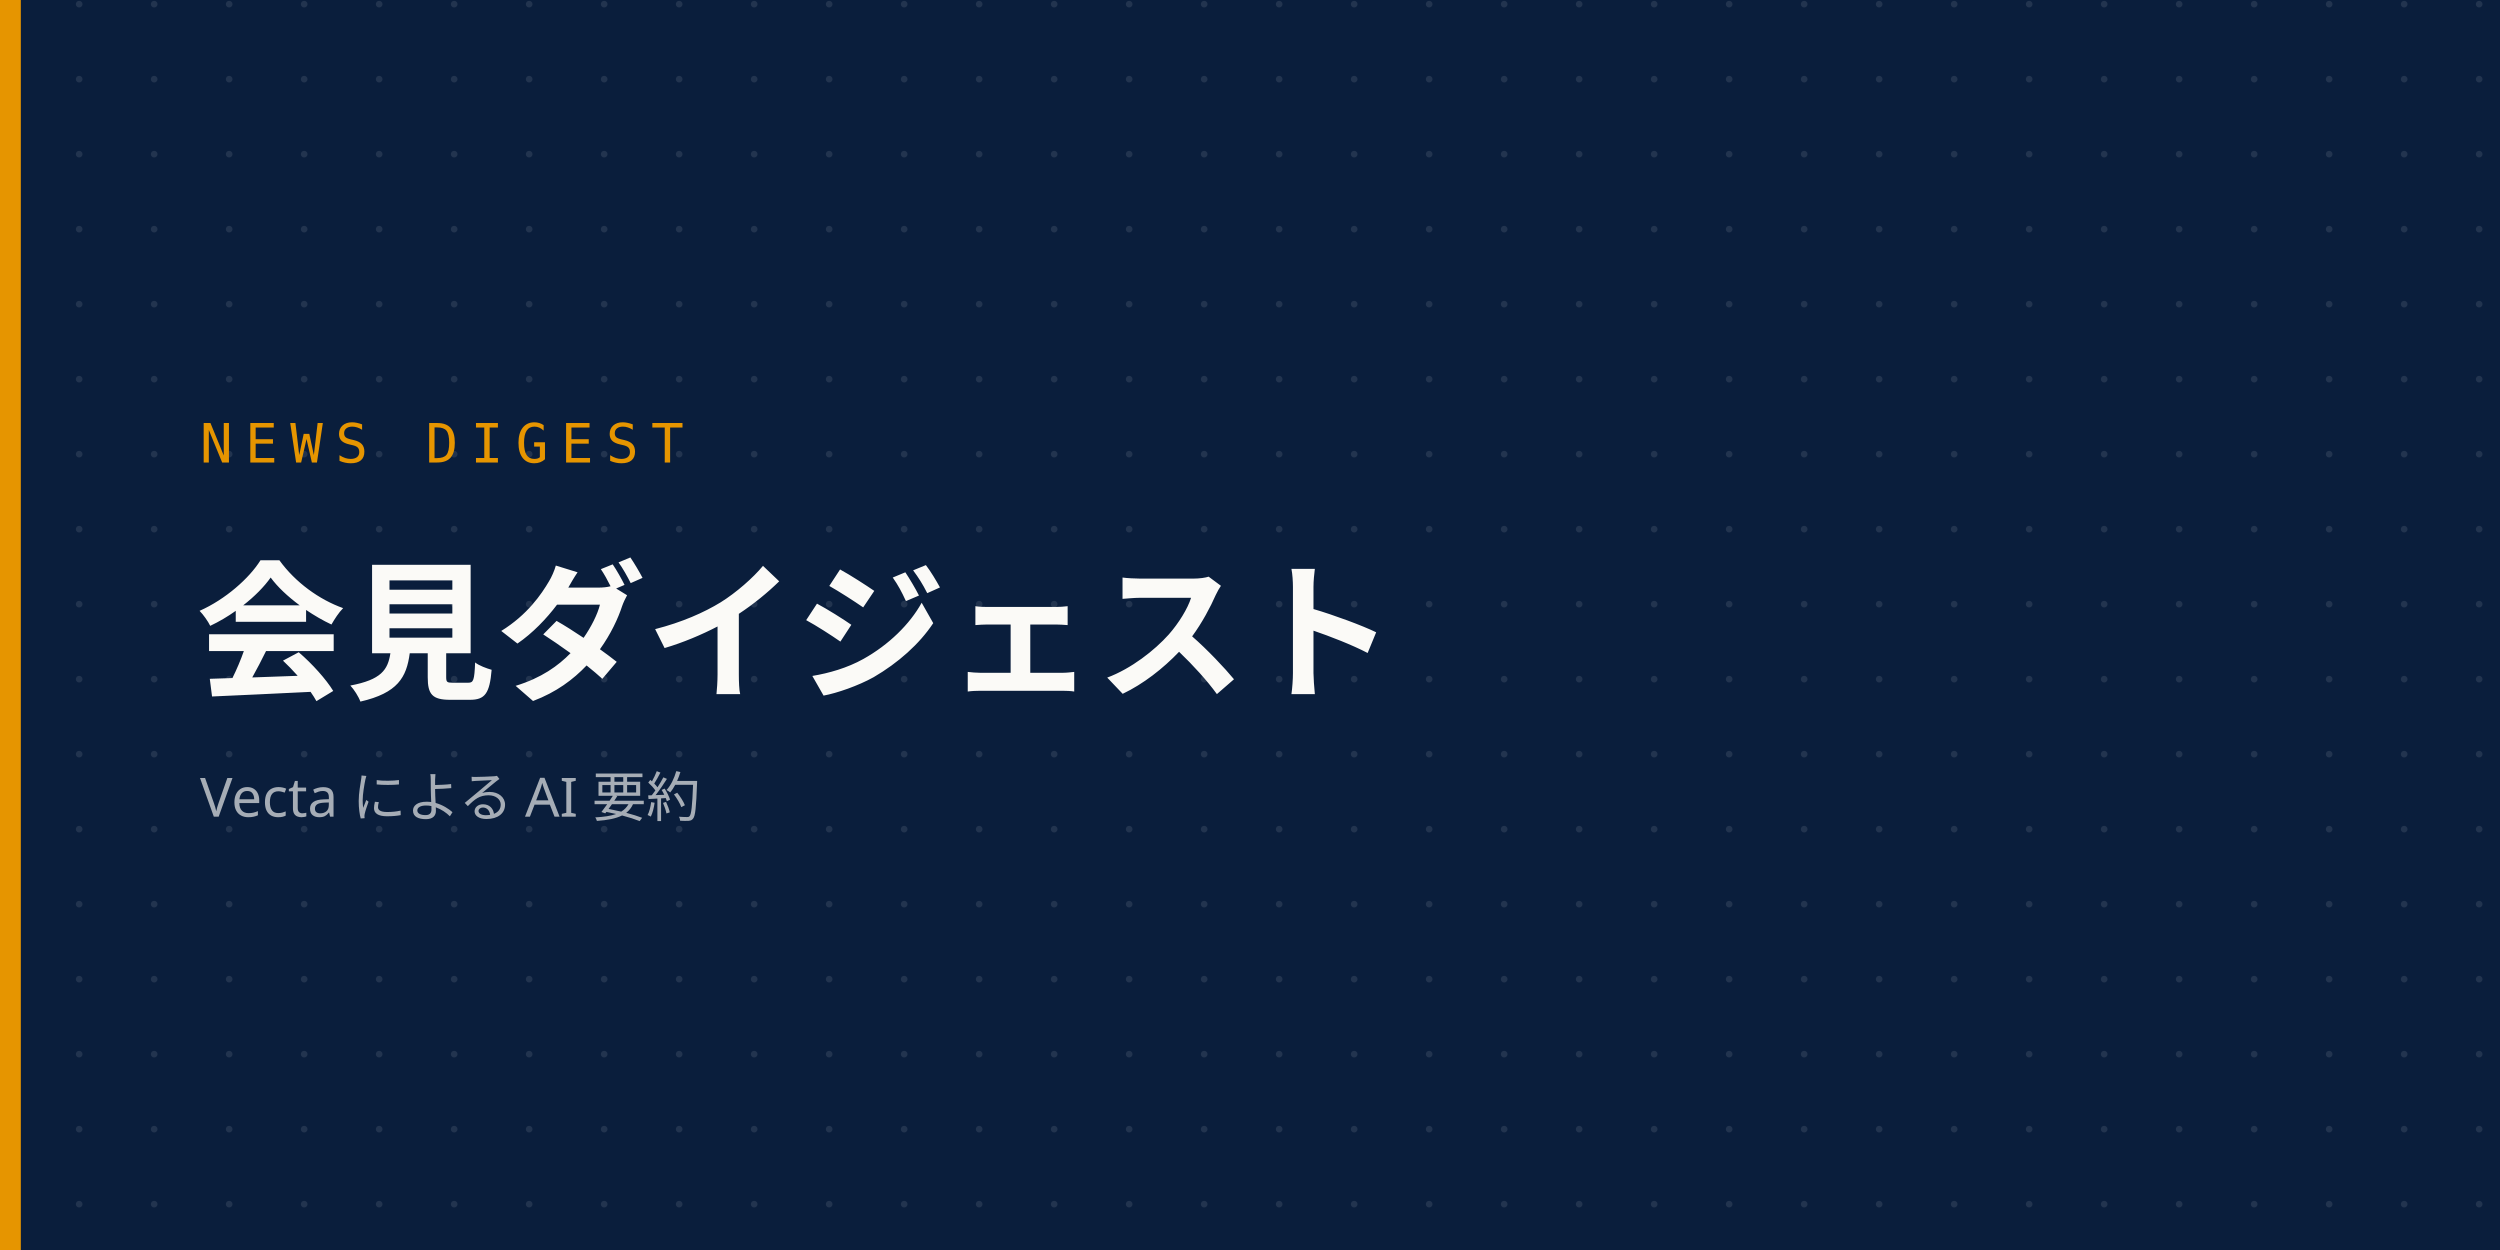
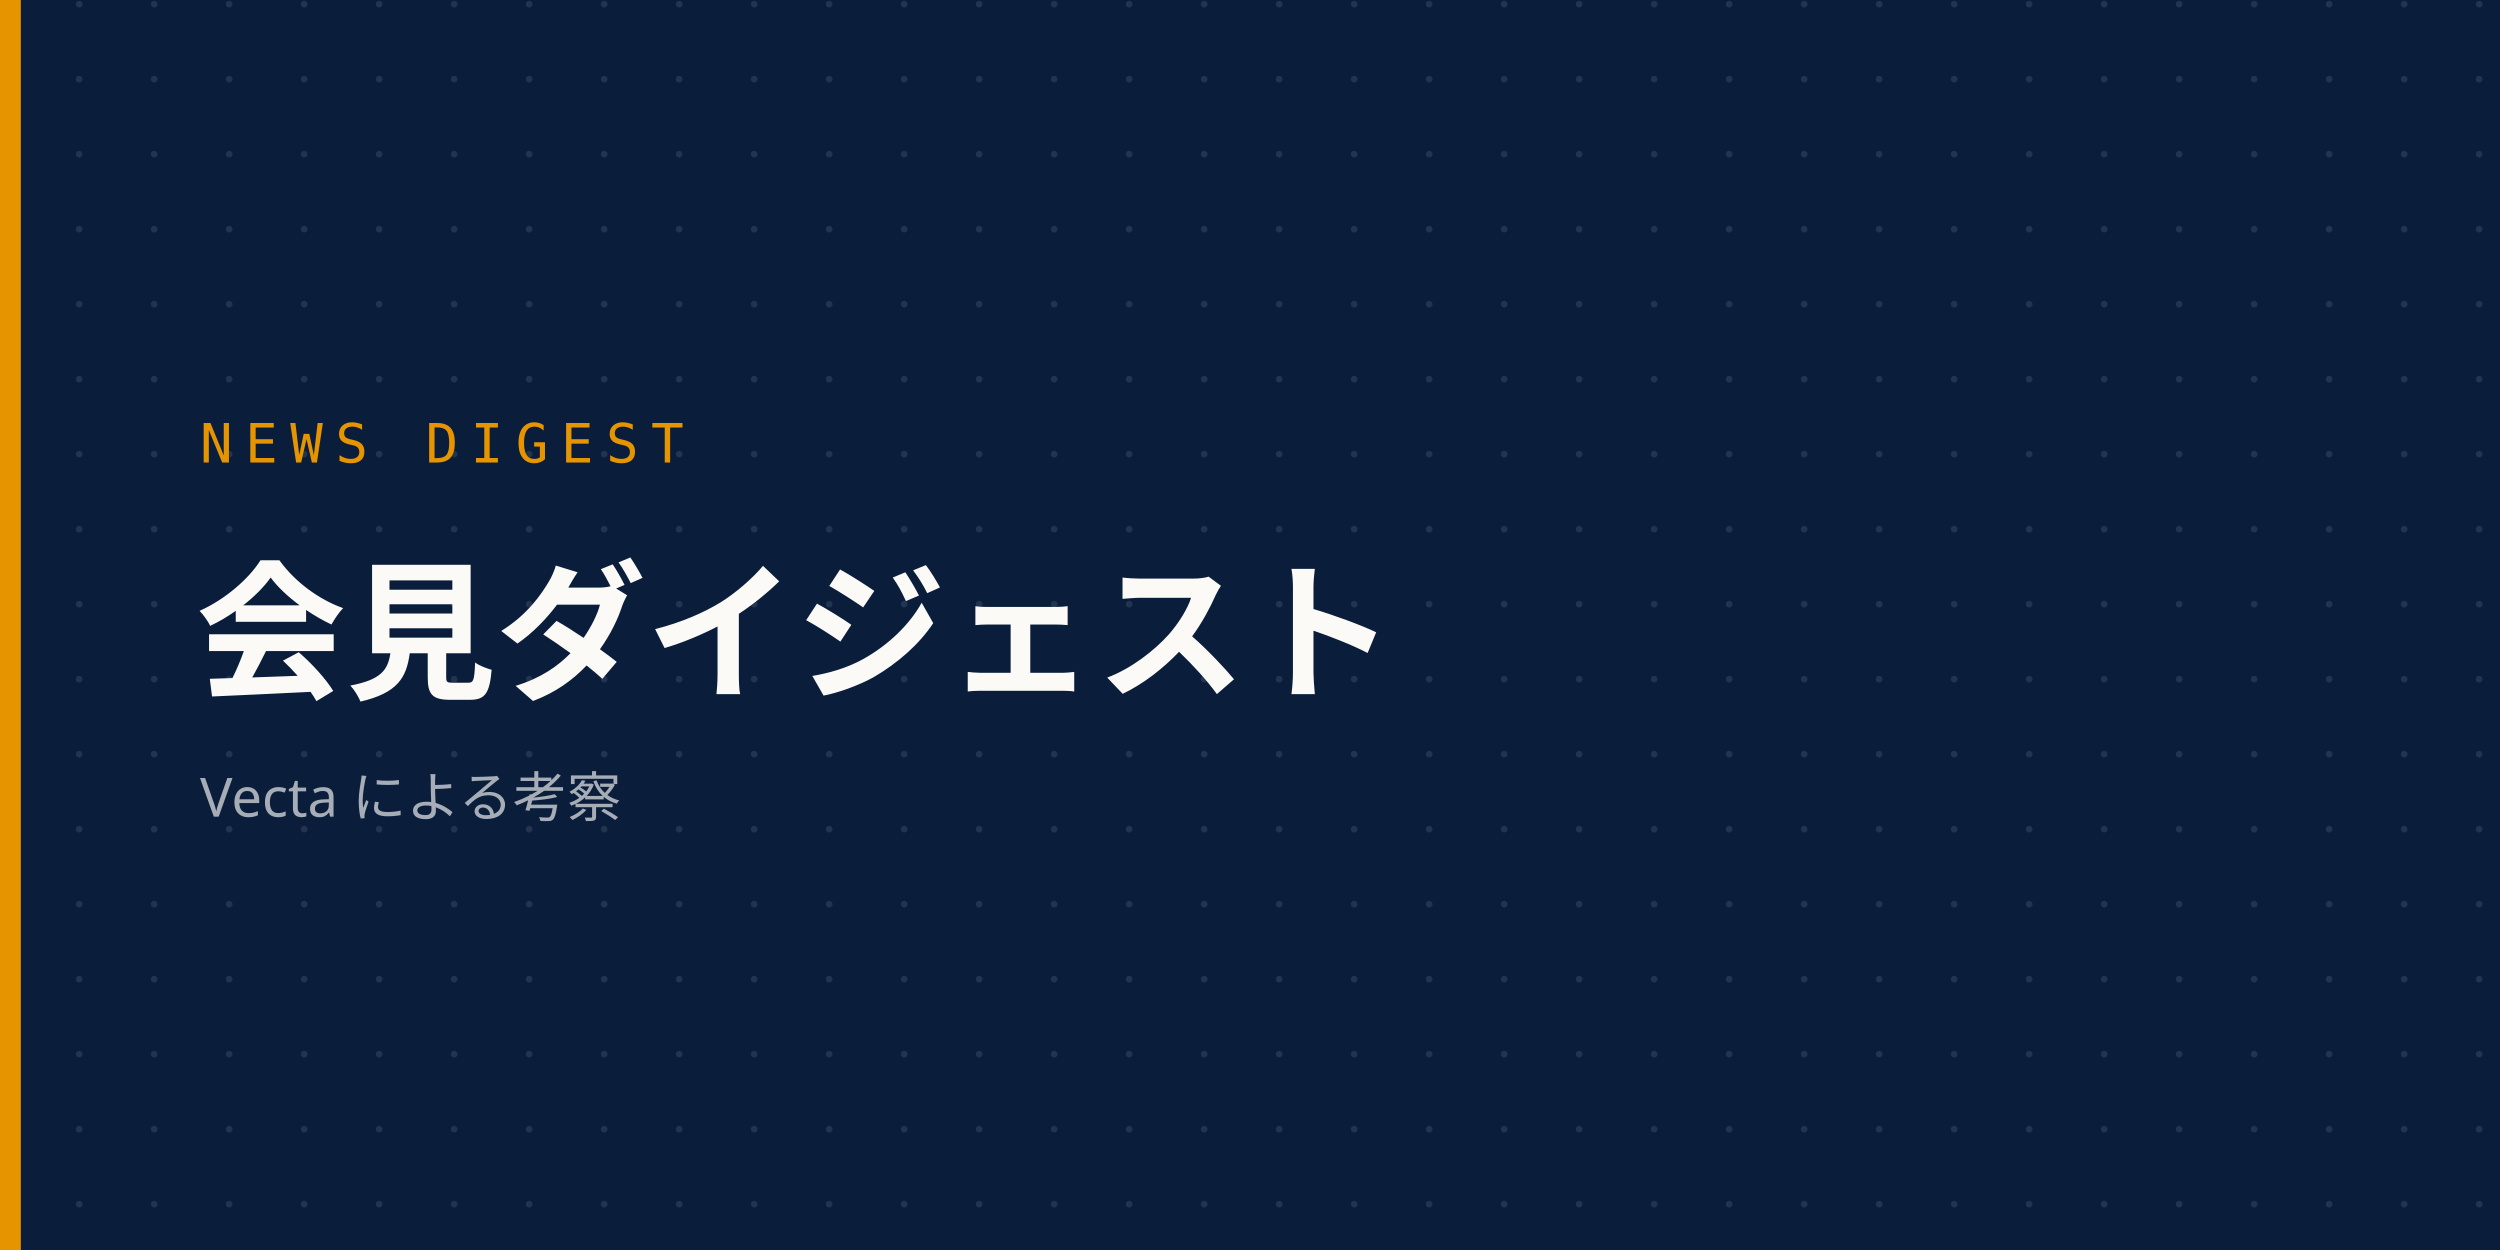
<svg xmlns="http://www.w3.org/2000/svg" viewBox="0 0 1200 600" width="1200" height="600" role="img" aria-label="会見ダイジェスト">
  <defs>
    <pattern id="digest-dots" width="36" height="36" patternUnits="userSpaceOnUse">
      <circle cx="2" cy="2" r="1.6" fill="rgba(255,255,255,0.10)" />
    </pattern>
  </defs>
  <rect width="1200" height="600" fill="#0a1e3c" />
  <rect width="1200" height="600" fill="url(#digest-dots)" />
  <rect x="0" y="0" width="10" height="600" fill="#e69500" />
  <text x="96" y="222" font-family="ui-monospace, 'Roboto Mono', Menlo, Consolas, monospace" font-size="26" letter-spacing="6" fill="#e69500">NEWS DIGEST</text>
  <text x="94" y="330" font-family="'Noto Sans JP', 'Hiragino Sans', 'Yu Gothic', sans-serif" font-size="72" font-weight="700" fill="#fbfaf7">会見ダイジェスト</text>
-   <text x="96" y="392" font-family="'Noto Sans JP', 'Hiragino Sans', 'Yu Gothic', sans-serif" font-size="26" fill="rgba(251,250,247,0.65)">Vecta による AI 要約</text>
+   <text x="96" y="392" font-family="'Noto Sans JP', 'Hiragino Sans', 'Yu Gothic', sans-serif" font-size="26" fill="rgba(251,250,247,0.65)">Vecta による考察</text>
</svg>
